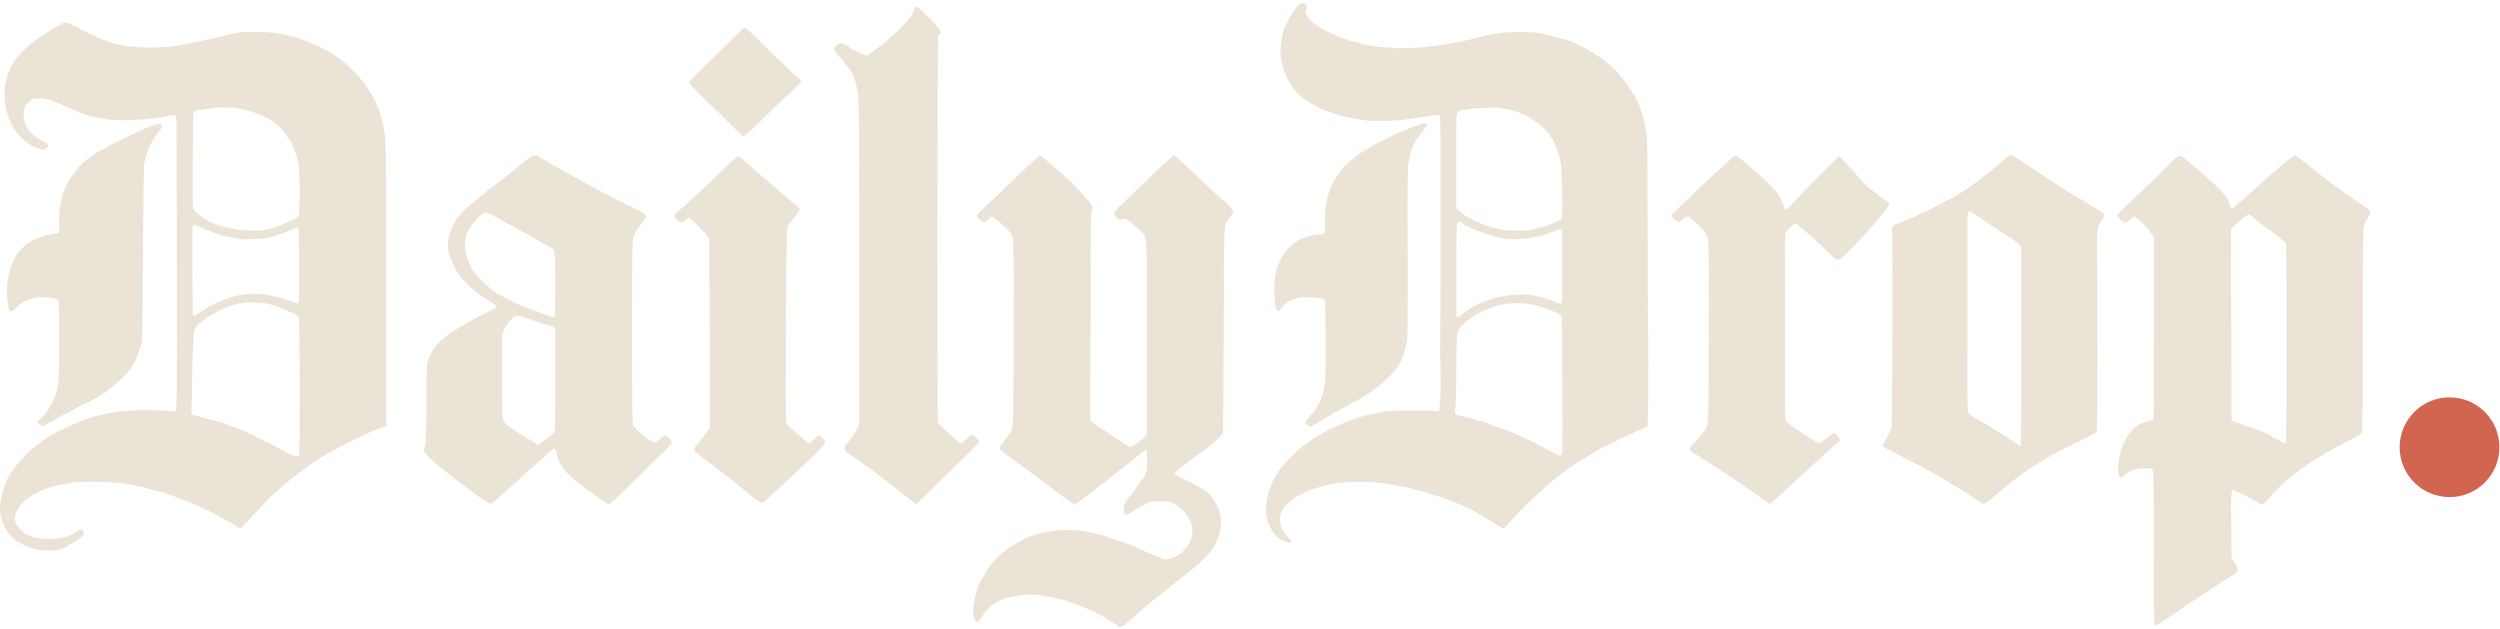
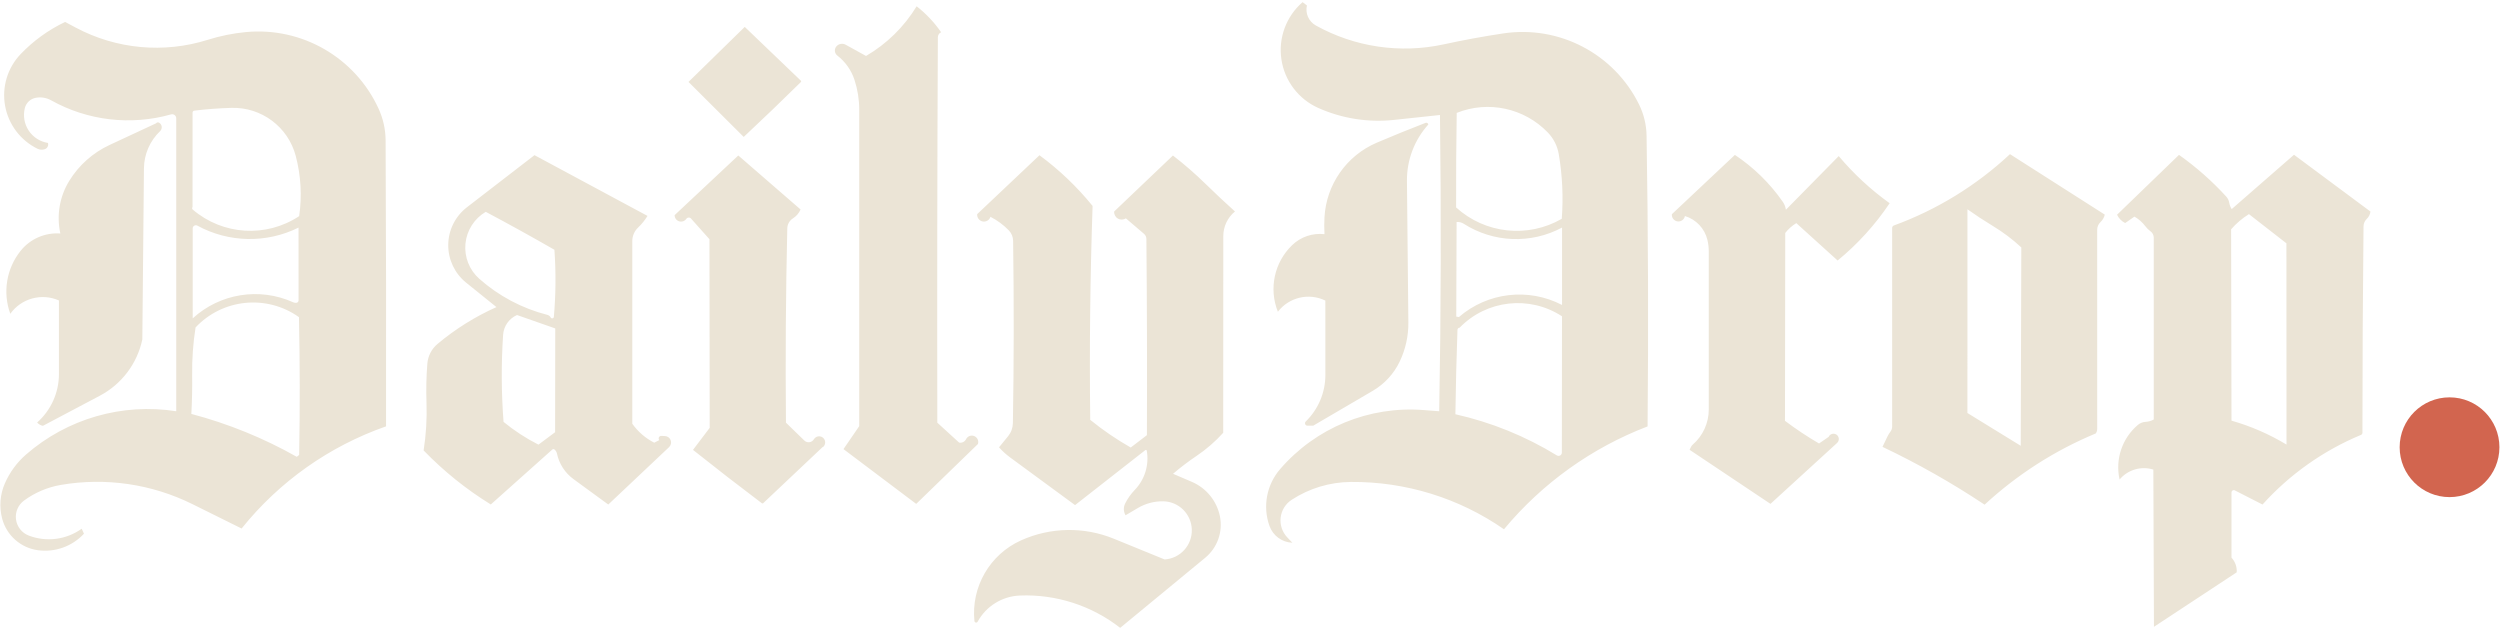
<svg xmlns="http://www.w3.org/2000/svg" viewBox="14 13 867 218" role="img" aria-label="DailyDrop.">
-   <path fill="#ebe4d6" d="M400.6 229.4c-1.6-1.1-5.2-3.4-5.4-3.4-.1 0-1.4-.6-3-1.4-1.6-.7-3.2-1.4-3.6-1.5-.4-.1-1.7-.5-2.8-1-2.2-.9-5.9-1.8-9.8-2.5-7.6-1.2-15.5.6-19.3 4.4-.7.7-1.6 1.8-1.8 2.3-.7 1.4-1.7 2.6-2.2 2.4-1.2-.5-1.6-4.5-.7-8.1 1.1-4.6 1.4-5.2 4.7-10.5 2.9-4.5 9.2-9.2 15.2-11.3 6-2.2 14.2-2.6 20.2-1.2 4.2 1 6.7 1.7 7.4 2 .3.2 2.2.9 4.1 1.5 1.9.6 3.6 1.3 3.8 1.4 .2.2 7.6 3.4 9.3 4.1 1.4.5 2 .5 3.7-.1 4.2-1.4 7.1-5.3 7.1-9.4 0-3.6-2.6-7.5-6.4-9.4-1.7-.8-1.8-.8-4.8-.8l-3.2 0-3 1.6c-1.6.8-3.4 1.9-4 2.3-1.7 1.2-2.4.9-2.3-1.3 0-1.5.3-2.3 1.9-4.3 .6-.6 1.3-1.6 1.7-2.2 .4-.6 1.4-1.9 2.1-2.9 1.9-2.3 2.3-3.6 2.3-7.6 0-2.9-.1-3.5-.5-3.5-.2 0-1.1.8-2.2 1.7-4 3.3-21.4 16.9-22.2 17.2-.2.1-1-.4-1.8-1-.8-.6-2.3-1.6-3.2-2.2-1-.7-2.1-1.5-2.6-1.9-.4-.4-1.6-1.3-2.7-2.1-1.1-.8-4.1-3.1-6.7-5-2.7-2-5.8-4.3-7-5.1-1.7-1.3-2.1-1.7-2.1-2.2 0-.3.1-.7.2-.8 .2-.1.9-1.1 3.1-4.3 1.4-2.2 1.4-.6 1.4-35.2 .1-34.8.1-32.7-1.3-34.6-.9-1.3-5.5-5.3-6.1-5.3-.3 0-.9.4-1.3.9-.6.6-1.1.9-1.5.9-.8 0-2.5-1.6-2.5-2.2 0-.3.4-.9.9-1.3 1-.9 7.8-7.3 13.3-12.6 1.9-1.8 3.8-3.6 4.2-4 .5-.4 1.5-1.2 2.1-1.9 1-1 1.3-1.1 1.8-.8 .5.2 3.7 3 9.9 8.5 2.3 2.1 6.5 6.8 7.4 8.2 .6 1.1.6 1.1.2 2.5-.4 1.3-.4 4.8-.4 36.8l-.1 35.4 .6.7c.4.4 3 2.2 5.9 4.1 6.3 4.2 7 4.6 7.5 4.6 .4 0 3.6-2.2 5-3.5l.6-.6 0-33.8c0-38.8.3-34.5-2.5-37.3-2.8-2.7-4.7-4.1-5.3-3.9-1.5.5-1.7.4-2.7-.5-1.4-1.5-1.4-1.5 2.2-4.9 1.2-1.1 5.2-4.9 8.7-8.4 7-6.7 8.6-8.1 9-8.1 .2 0 .6.2.9.5 1 .8 9.1 8.3 12.1 11.3 1.5 1.4 3.7 3.4 4.9 4.4 2.7 2.5 3 2.9 2.4 3.9-.3.4-.8 1.2-1.3 1.8-1.7 2.2-1.6-1.2-1.7 38.2-.1 19.5-.2 35.8-.3 36.2-.2.8-5.5 5.3-9.1 7.7-3 2.1-7.6 5.8-7.6 6.2 0 .4-.3.3 4.9 2.8 4.8 2.4 6.9 3.8 8.3 5.9 3.5 4.9 3.8 9.7 1 15.6-1.5 3.2-4 5.7-11.1 11.3-9.6 7.5-12.8 10.1-16.3 13.2-3.8 3.5-5.1 4.5-5.7 4.5-.2 0-1.1-.5-1.9-1.1zM761.1 229.4c-.1-.1-.2-12.2-.2-26.9 0-23.1-.1-26.6-.4-26.7-1.5-.8-6.6-.3-8.2.8-.6.3-1.3.9-1.7 1.3-1.5 1.6-2.4-.2-1.9-4.3 .3-3.2 1.1-5.5 2.6-8.4 1.9-3.6 4.1-5.3 7.7-6.1 .8-.2 1.7-.5 1.8-.6 .1-.2.2-14.5.2-31.7l0-31.3-.6-1c-1.3-2.4-5.2-6.2-6.3-6.3-.2 0-.9.5-1.5 1-.6.6-1.3 1-1.6 1-.6 0-1.6-.8-2.3-1.8l-.5-.9 4.7-4.6c2.6-2.5 6-5.7 7.5-7.1 1.5-1.4 3.7-3.6 4.8-4.8 2.8-3 4.1-4.1 4.9-3.9 1.2.3 10.1 7.9 13.7 11.6 2.5 2.5 3.1 3.5 3.5 5.3 .3 1.3.8 1.7 1.5.9 .2-.2 1.3-1.3 2.6-2.3 1.2-1.1 3.3-2.9 4.6-4.1 1.3-1.2 3.7-3.3 5.2-4.7 6.5-5.5 8.1-6.8 8.7-6.8 .4 0 1.8 1 4.2 2.9 6.2 5.1 11.9 9.3 17.5 13.1 5.1 3.4 5 3.1 3.4 5.7-.5.9-1.1 2.2-1.2 2.8-.3.8-.4 10.2-.4 36.1 0 24.8-.1 35.2-.3 35.5-.2.3-1.2 1-2.3 1.5-1.9 1-5.8 3.1-10.3 5.6-7.5 4.1-16 10.9-20 16-1.6 2-1.9 2.1-3.6 1-.7-.5-2.4-1.4-3.8-2.1-1.3-.6-2.9-1.4-3.5-1.7-2-.9-1.9-1.6-1.8 11.4l.1 11.6 1.1 1.8c1.6 2.7 1.5 3-1.5 4.8-3.1 1.9-7.6 4.8-9.9 6.4-1 .7-2.1 1.3-2.3 1.5-.7.4-1.8 1.1-5.2 3.5-4.7 3.2-8 5.4-8.4 5.4-.2 0-.5-.2-.6-.4zM26.5 203.5c-3.7-1-7.4-3-8.8-4.6-2.1-2.4-3.7-6.3-3.7-9.2 0-3 1.5-8.8 2.8-11.1 2.4-4.1 6.4-8.6 10.7-11.8 1.7-1.3 2.3-1.7 4.4-3 1.9-1.1 8.1-4 11.6-5.3 6.7-2.4 15.8-3.7 24.5-3.2 2.8.1 5.6.3 6.1.3l1 0 .2-6.8c.1-6.6 0-93-.1-94.3-.1-.3-.1-.8-.2-1 0-.7-.6-.7-2.7-.3-5.4 1.3-16.6 1.9-21.2 1.2-5.1-.8-8.8-1.9-12-3.4-6.3-3-8.8-3.9-11.3-3.9-2 0-2.3.1-3.3.8-.5.4-1.3 1.2-1.7 1.8-1.2 2.2-.7 5.9 1.2 8.5 1.1 1.5 3.8 3.5 5.5 4.1 1.5.6 1.7 1.3.5 2.2-1 .7-1.6.6-4.4-.7-6.8-3.3-10.9-11.9-9.9-20.6 .9-7.2 4.5-12.2 13-17.8 6.6-4.3 7.2-4.6 8.2-4.6 .4 0 1.9.6 3.3 1.4 3.3 1.8 5.9 3 8.9 4.3 4.8 2.1 10 3 16.9 3 4.6 0 8.2-.3 12.8-1.3 1.9-.4 4.4-.9 5.5-1.1 1-.2 3.5-.7 5.4-1.2 7.5-1.9 6.7-1.8 12.8-1.8 5.7 0 8.6.3 11.8 1.3 .6.2 1.6.4 2.3.6 3 .7 10.1 3.9 13.4 6.1 5.8 3.9 11.1 9.8 13.8 15.4 1.5 3.1 1.9 4.1 2.6 6.9 1.6 7 1.5 2.6 1.5 57.1l0 49.4-.8.2c-4.5 1.4-11.3 4.7-18.7 8.8-3.8 2.1-5.5 3.2-10.1 6.7-6.6 4.9-10.4 8.4-15.7 14.2-5.1 5.6-5 5.5-5.5 5.3-.3-.1-1.1-.6-1.8-1-.7-.5-2.3-1.4-3.5-2-1.2-.6-2.8-1.5-3.6-2-4.4-2.5-16.8-7.4-20.3-8-.6-.1-1.5-.3-2-.5-1.8-.6-6.5-1.6-9.9-2-4.1-.6-15.5-.7-17.2-.2-.5.2-1.9.5-2.9.6-6 .8-12.8 4.2-15.1 7.6-2 2.9-2.2 4.7-.8 6.7 2.2 3.1 5 4.4 9.7 4.6 4.6.2 8.4-.7 11.2-2.7 .9-.6 1.1-.7 1.6-.5 .7.4.7 1.6-.2 2.4-1.5 1.3-5.5 3.9-6.9 4.3-2.4.7-6.6.7-8.9.1zM459.9 200.9c-2.9-.8-5.1-3.5-6.4-7.6-1.4-4.7.5-12.3 4.5-17.7 1.4-1.9 5.4-6 7.1-7.3 2.4-1.9 5.2-3.8 6.3-4.3 .5-.3 1.3-.7 1.7-1 3.7-2.2 11.2-5.2 15.3-6.1 6.3-1.4 7.2-1.5 14.5-1.5 3.8 0 7.7 0 8.6.1l1.6.1 .3-3.5c.3-2.5.3-5.4.2-10.3-.1-3.8-.2-7.1-.2-7.3 .2-1.2.3-73.9.1-77.4l-.1-4.2-1.4 0c-.8.1-2.2.3-3.2.5-1.1.2-2.9.4-4.2.6-1.3.1-2.8.4-3.5.5-2 .4-10.7.6-13.1.3-4.1-.6-7.1-1.1-8.3-1.5-2.7-.8-5.1-1.6-5.6-1.8-.2-.1-.9-.4-1.5-.6-2-.8-6.4-3.5-7.8-4.7-4.3-4-7.1-10.9-6.7-16.9 .3-5.1 2.2-9.7 5.8-14 1.2-1.4 2.2-1.7 2.9-.8 .5.5.6 1.4.2 1.6-.1.1-.2.6-.2 1 0 1.5 2.1 3.8 5.3 5.7 1.5.9 6.7 3.2 7.2 3.2 .1 0 .6.2 1.1.5 1 .4 3.4 1.1 6.6 1.9 3.2.7 9.9 1.4 13.9 1.3 5.2 0 14.3-1.1 21.2-2.6 2-.4 6.7-1.6 6.9-1.7 .1-.1 1.6-.4 3.4-.7 4.3-.8 12.4-.8 16.1-.1 2.4.5 8.6 2.1 10.4 2.8 2 .8 6.2 2.9 7.3 3.7 .7.5 2 1.4 3.1 2.1 3.7 2.5 7.2 6.3 10 10.6 2.1 3.2 3.1 5.2 3.6 6.8 .2.9.6 2.2.9 3 .2.8.7 2.7 1 4.3 .5 2.9.5 3.7.6 33 0 16.5.1 34.9.2 41 .1 6 0 15 0 20l-.2 9-1.2.5c-.6.3-1.8.9-2.7 1.2-.9.4-2.8 1.3-4.3 2-1.4.7-3.3 1.6-4.1 2-3.3 1.4-12.6 6.9-16.8 10.1-5 3.6-14.7 12.7-19 17.7-.9 1-1.7 1.8-1.9 1.8-.2 0-1.4-.6-2.6-1.4-2.5-1.6-9.7-5.8-10-5.8-.1 0-1.1-.4-2.1-.9-3.7-1.6-8.7-3.4-13.2-4.6-1.2-.3-2.7-.7-3.4-.9-.7-.3-2.1-.6-3.2-.7-1.1-.2-3.7-.7-5.7-1-6.5-1.3-16.7-1-22.2.6-4.5 1.3-5.5 1.7-7.5 2.7-5.3 2.8-7.6 5.4-7.6 9 0 2.2.8 3.9 2.7 6 1.2 1.3 1.4 1.6 1.1 1.8-.4.3-.3.3-1.8-.1zM180.7 185.7c-7.1-5-18-13.7-19-15.3l-.8-1.2 .4-1.3c.4-1.1.5-2.9.6-14.9 0-13.2.1-13.7.6-15.2 .7-2 1.7-3.8 2.9-5.2 .9-1.1 4.2-3.8 5.8-4.8 5-2.9 6.4-3.8 7.7-4.5 1.9-1 6.3-3.2 6.9-3.4 .8-.2.4-.9-.7-1.6-8.9-5.4-13.2-10.2-15.3-17-1-3.1-.5-6.4 1.4-10.3 1.6-3.3 3.3-5 8.2-8.8 1.5-1.2 3.2-2.6 3.8-3.2 .7-.5 2.1-1.6 3.3-2.5 1.2-.9 3.2-2.5 4.6-3.6 1.3-1.1 2.8-2.3 3.2-2.6 .5-.4 1.7-1.3 2.7-2.1 1-.8 2.1-1.4 2.3-1.4 .3 0 1.2.3 2 .8 1.6.9 4.9 2.8 6.2 3.6 1.5.9 2 1.1 5.6 3.1 2 1 4.1 2.2 4.9 2.7 2.5 1.5 11.5 6.1 16.1 8.3 2.7 1.2 3.9 2.1 3.9 2.8 0 .2-.4 1-1 1.6-1.5 1.9-2.7 4-3.3 5.5-.4 1.3-.5 2.3-.5 33 0 27.3.1 31.6.4 32.3 .8 1.6 6.3 6 7.4 6 .3 0 1.1-.6 1.9-1.3 .7-.6 1.6-1.2 1.8-1.2 .6 0 2.3 1.9 2.3 2.5 0 .2-1.1 1.5-2.4 2.8-1.4 1.2-6.1 5.9-10.6 10.4-6.4 6.3-8.3 8.1-8.8 8.1-.4 0-1.3-.6-2.4-1.3-.9-.7-2.5-1.9-3.6-2.6-3.1-2.1-7.1-5.3-8.6-7-1.7-1.8-3.3-4.8-3.5-6.5-.2-1.1-.5-1.9-.8-1.9-.3 0-1.7 1.2-7.6 6.5-1.9 1.7-4.9 4.4-6.5 5.9-1.7 1.5-4.2 3.7-5.4 4.8-1.2 1.1-2.4 2-2.7 2-.3 0-1.8-.9-3.4-2zM328.8 185.6c-1.5-1.1-4-3.1-5.5-4.3-1.6-1.2-3.6-2.7-4.4-3.4-2.7-2.1-7.4-5.5-9.8-7-2.7-1.9-2.8-2.1-1.3-4.1 1.4-1.8 2.7-3.6 3.5-5.1 .6-1.1.7-1.5.7-3 0-1 0-26.1 0-55.7 0-52.7-.1-56.4-.8-59.5-.4-1.8-1.4-4.8-1.9-5.5-.6-1-3.4-4.5-4.7-5.9-1.5-1.7-1.6-2.2-.6-3.2 1.3-1.4 1.9-1.3 5.5 1.1 1.3.8 4.5 2.2 5.2 2.2 .1 0 1.9-1.2 3.8-2.6 5.8-4.3 12.5-11.4 12.5-13.1 0-.8.7-1.3 1.3-1 1 .6 5.7 5.4 7 7.1 1.3 1.8 1.3 2.1.1 2.5-.4.1-.5 133.7-.1 134.5 .4.7 6.8 6.5 7.6 7 .6.2.8.1 2.1-1.2 1.8-1.8 2.4-1.9 3.6-.5 .5.5.9 1.1.9 1.3 0 .3-1.3 1.7-2.8 3.2-1.6 1.5-6.4 6.2-10.8 10.5-4.4 4.3-8 7.9-8.1 7.9-.2 0-1.5-1-3-2.2zM627 187.3c-.3-.2-1.9-1.3-3.4-2.4-5.2-3.8-8.2-5.8-9.8-6.8-.9-.5-3.3-2.1-5.4-3.5-2.1-1.4-4.6-3-5.6-3.6-3.5-2-3.5-2.1-1-4.6 1-1 2.2-2.6 2.8-3.4 2.1-3 1.9-.2 2-35.2 .1-35.1.2-32.2-1.9-34.9-1-1.3-4.1-4.2-5-4.7-.5-.3-1.7.3-2.6 1.3-.6.7-1.2.6-2.3-.3-1.4-1.1-1.5-1.4-.4-2.4 .5-.5 2.6-2.5 4.6-4.4 4.8-4.7 10.5-10 12.6-11.8 1-.8 2.2-2 2.7-2.5 .6-.7 1.2-1.1 1.6-1.1 .2 0 1.5.9 2.8 1.9 1.2 1.1 3.2 2.8 4.3 3.7 3.1 2.7 6.8 6.3 7.7 7.8 .4.6 1.2 2.1 1.6 3.3 .4 1.1.9 2 1.1 2 .1 0 .7-.5 1.3-1.1 3.7-4.2 16.7-17.3 17.1-17.3 .2 0 1 .6 1.7 1.5 .8.8 2.4 2.7 3.6 4 1.3 1.4 2.6 2.9 3 3.4 .8 1 4.8 4.2 7.3 5.9 1.2.8 1.8 1.4 1.8 1.7 0 1.3-14.4 17.4-17 19.1-.8.5-1.6.2-3.2-1.5-1.3-1.4-7.4-7-10.2-9.3-1-.9-2-1.6-2.2-1.6-.3 0-1.1.8-2 1.7l-1.5 1.6-.1 32.5c0 25.6 0 32.6.3 32.9 .2.2 2.7 2 5.7 4 4.3 2.8 5.6 3.6 6.1 3.5 .3-.1 1.4-.9 2.5-1.8 1-.9 2.1-1.7 2.3-1.7 .7 0 2.1 1.6 2.1 2.2 0 .3-.2.7-.5.9-.2.2-1.7 1.5-3.3 2.9-3.8 3.6-5.2 4.8-7.8 7.2-1.2 1.1-3.4 3-4.8 4.4-4.7 4.4-7.6 7-7.8 6.9-.1 0-.5-.2-.8-.4zM700.2 186.8c-1.9-1.4-7-4.6-7.7-5-.3-.2-.8-.4-1-.5-7.1-4.4-8.6-5.2-18-10-3.5-1.7-6.4-3.3-6.4-3.5-.1-.2-.1-.5.1-.8 .6-.9 2.6-4.8 2.8-5.7 .3-1.1.4-67.6.2-68.5-.2-.4-.1-.8.1-1.1 .4-.6.9-.8 3.8-2 .9-.3 2.6-1 3.9-1.6 1.3-.6 2.3-1.1 2.4-1.1 .3 0 8.9-4.4 12.2-6.3 3.9-2.1 11.6-7.9 17.1-13 .6-.5 1.3-1 1.6-.9 .3 0 1.8.8 3.4 1.9 15.9 10.5 17.8 11.7 20.1 12.9 .7.4 1.5.9 1.7 1 .2.2 1.3.9 2.5 1.6 3 1.6 4.5 2.8 4.7 3.4 0 .4-.2 1-.8 1.9-1.8 2.5-1.7 1.6-1.6 17.2 .1 39.4.1 55.4-.2 55.9-.1.3-.5.6-.9.8-.3.2-2.9 1.5-5.8 2.9-10.2 4.9-18.1 9.8-24.6 15.3-.1.2-1 .9-1.9 1.6-1 .8-2.6 2.1-3.6 3-1 .8-2 1.5-2.2 1.5-.3 0-1.1-.4-1.9-.9zM276.6 186.5c-.8-.5-2.7-2-4.2-3.3-5.1-4.2-9.8-7.8-11.5-9.1-2.1-1.4-5.4-4-6-4.7-.5-.6-.3-.9 1.6-3.2 .8-.8 1.9-2.3 2.5-3.2l1.1-1.6 0-32.7-.1-32.7-.6-1c-1-1.5-6-6.5-6.5-6.5-.2 0-.8.4-1.3.9-.5.5-1.1.8-1.3.8-.6 0-2.6-1.9-2.5-2.4 0-.2.8-1 1.7-1.8 .9-.7 3.3-2.9 5.3-4.7 2-1.9 4.4-4.1 5.3-5 1-.9 3.5-3.3 5.5-5.3 2.3-2.3 4-3.7 4.3-3.7 .7 0 1.8.9 8.1 6.6 3.1 2.7 7.4 6.4 9.6 8.2 2.1 1.7 3.9 3.3 3.9 3.5 0 .1-.9 1.4-2 2.8-1.1 1.3-2.1 2.8-2.3 3.2-.4.7-.4 4-.6 21.3-.2 38.2-.2 46.2.3 47.1 .2.4 1.4 1.6 2.8 2.8 1.3 1.1 3 2.4 3.6 3 .6.5 1.3 1 1.4 1 .1 0 .8-.7 1.5-1.4 .8-.8 1.6-1.4 1.7-1.4 .6 0 2.3 1.8 2.3 2.4 0 .4-1 1.6-3.6 4.2-4.6 4.4-8.5 8.1-10.6 10-.9.8-2.9 2.6-4.5 4.1-1.6 1.6-3 2.8-3.1 2.8-.2 0-1-.4-1.8-1zM117.7 170.8c.4-.9.3-47.2-.1-47.9-.2-.3-.9-.8-1.5-1.1-7.6-3.3-8.8-3.7-13.6-3.9-3-.1-3.6-.1-6.1.5-3.2.7-4.2 1.1-8.5 3.5-4.1 2.2-5.9 3.9-6.5 5.9-.4 1.4-.6 6.1-.8 19.4 0 3.7-.2 7.1-.2 7.7-.2 1.2.1 2.1.8 2.1 .3 0 1 .2 1.7.4 .7.2 2.3.6 3.7 1 1.4.3 3.1.8 3.9 1.1 .8.2 2.2.7 3.1 1 3.1 1 5 1.8 8.9 3.8 1.4.7 3.7 1.8 5 2.5 1.3.6 3.8 2 5.6 2.9 1.8 1 3.5 1.8 3.8 1.7 .2 0 .6-.3.8-.6zM555.8 169.8c.1-1.5 0-45-.2-46.5-.1-1.1-.2-1.1-2.1-2-8-3.6-15.6-4.2-22.7-1.5-4.8 1.7-9.4 5-10.9 7.6-.6.9-.6 1.3-.8 7 0 3.3-.1 8.9-.1 12.5 0 3.5-.2 7-.3 7.6-.3 1.5-.1 2.2.7 2.4 7.6 1.6 18.1 5.3 25.5 9 5.9 3 9.1 4.7 9.2 4.9 .1.1.5.2.9.2 .5-.1.6-.3.8-1.2zM715 133.1l0-34.3-.6-.7c-.8-1-1.2-1.4-4.4-3.4-3.1-2-6.8-4.5-10.5-7-2-1.4-2.6-1.7-2.9-1.4-.3.2-.3 1.9-.3 11 0 6 0 21.5 0 34.5-.1 21.8 0 23.8.4 24.4 .2.5 1.2 1.2 2.5 1.9 1.2.7 2.9 1.6 3.9 2.2 1.9 1.3 5.4 3.4 7.5 4.7 .8.5 2 1.3 2.7 1.8 .7.5 1.4.9 1.5.8 .1-.1.2-15.6.2-34.5zM201.4 166.7c.4-.4 1.6-1.2 2.7-1.9 1-.7 2-1.6 2.2-1.9 .2-.4.3-4.9.3-18.3l0-17.7-.6-.4c-.3-.3-.8-.5-1.1-.5-.3 0-1.7-.4-3-.9-7.9-2.7-8.4-2.9-9.3-2.4-1.1.5-3.2 3.1-3.9 4.9l-.6 1.5 0 14.5c0 16.6-.2 15.3 2.4 17.2 1.8 1.4 5.3 3.7 7 4.6 .8.4 1.7 1 2.1 1.3 .9.7.9.7 1.8 0zM806.8 166.4c.2-.6.2-68.7 0-69-.2-.4-4.7-3.9-7.1-5.6-1.1-.7-2.7-2.1-3.7-2.9-1-.9-1.9-1.6-2.1-1.6-.4 0-4.4 3.2-5.4 4.3l-.8.9 .1 33.2 .1 33.2 2.3.8c3.5 1.1 6.8 2.3 7.7 2.7 .4.2 1.1.5 1.6.7 .5.2 2.2 1.1 3.7 2 3.2 1.7 3.4 1.8 3.6 1.3zM467.3 160.4c-.5-.4-.8-.8-.8-.9 0-.1.5-.7 1.1-1.4 3.2-3.3 4.9-6.5 5.6-10.8 .5-2.9.6-4 .5-16.5 0-12.1-.1-13.6-.4-13.9-.6-.5-4.6-1-7.2-.8-3.5.2-6.4 1.7-7.9 4.1-1.1 1.7-1.8.4-2.2-3.8-.3-4.1.1-8.4 1-11 1.5-4.2 4.6-7.8 7.9-9.4 2-1 5-1.7 6.7-1.7 2-.1 2 0 1.9-4.2 0-6.7.9-10.5 3.6-15.3 2.4-4.2 6.9-8 13.4-11.5 6-3.2 8.6-4.4 13.8-6.4 3.1-1.2 4-1.4 4.4-.8 .3.3 0 .7-1.2 2.2-2.1 2.6-3.2 4.4-3.5 5.6-.2.5-.4 1.1-.5 1.3-.2.1-.5 1.6-.8 3.2-.6 3.4-.6 1.6-.5 38.6 0 14.4 0 23.1-.2 24.3-.3 1.9-1.8 6.7-2.5 7.7-.2.3-.7 1.1-1.1 1.7-1.9 2.9-8.8 8.6-12.6 10.5-.4.2-1 .5-1.4.8-.4.2-1.6.9-2.6 1.4-1.1.6-2.4 1.3-2.9 1.6-.6.3-1.6.9-2.4 1.3-2 1.1-6.3 3.7-7 4.2-.8.7-1.3.6-2.2-.1zM27.6 160.1l-.7-.6 1.1-1.2c.7-.6 1.6-1.7 2.1-2.3 .9-1.2 2.9-4.8 2.9-5.4 0-.2.2-.8.5-1.4 .8-1.9 1-4.8 1-17.7-.1-15.6 0-14.3-.7-14.7-1.1-.5-4.7-.9-6.7-.7-2.7.2-5.7 1.7-7.5 3.6-1.7 1.7-2.4 1.7-2.6.1-.7-3.7-.8-5.9-.4-9 1-7.7 4.3-12.6 10-15 1.9-.8 5.7-1.8 6.8-1.8 .5 0 .9-.1 1-.3 .1-.2.2-1.5.1-3-.2-7.1 1.4-12.7 4.9-17.3 3.6-4.8 6.4-6.9 16.1-11.7 10.7-5.2 13.9-6.5 14.6-5.4 .3.5.1 1.1-1.7 3.3-2.1 2.7-3.5 5.9-4.4 10.1-.1.8-.3 11.3-.4 30.5-.1 17.2-.2 29.8-.4 30.8-.1.9-.5 2.5-.9 3.5-1.7 5.2-3.4 7.6-8 11.5-4.2 3.6-5.8 4.6-13.4 8.3-2.1 1.1-4.4 2.3-5.2 2.7-2.6 1.6-6.7 3.8-7.1 3.8-.2 0-.6-.3-1-.7zM206.4 122.7c.1-.2.2-5.3.2-11.5-.1-12.7.1-11.4-2.6-12.9-.8-.4-2.4-1.3-3.6-2-1.2-.7-2.2-1.3-2.3-1.3-.1 0-.4-.2-.8-.5-.4-.2-2-1.1-3.7-2-1.6-.9-4.1-2.2-5.5-3-1.3-.8-3.2-1.8-4-2.2-1.5-.8-1.6-.8-2.4-.4-1.8.9-5 4.9-5.8 7.2-.7 1.7-.9 4.6-.5 5.8 .1.5.4 1.4.4 1.9 .1.5.7 2 1.3 3.3 1 2.1 1.5 2.7 3.6 4.9 1.3 1.3 3.1 2.9 4 3.6 1.7 1.3 7.2 4.3 9.9 5.3 1.8.7 6.4 2.5 8.3 3.1 .8.3 1.5.6 1.8.7 .6.4 1.5.4 1.7 0zM521.5 121.7c1.7-1.6 6.4-4 9.6-5 4.7-1.5 11.8-2 15.7-1.1 3.1.8 5.8 1.6 6.6 2.2 .9.5 2 .6 2.2.1 .1-.3.2-6 .2-12.8 0-10.2-.1-12.3-.4-12.6-.3-.2-.8-.1-2.2.6-5.4 2.4-13.2 3.5-18.2 2.5-4.6-.9-11.3-3.3-13.5-4.9-2.6-1.8-2.4-3.2-2.4 15.4-.1 9 0 16.4 0 16.6 .2.6 1 .3 2.4-1zM82.5 121.9c.3-.3 1.3-.9 2.1-1.4 .8-.4 1.6-.9 1.8-1 .1-.1 1.3-.7 2.5-1.3 6.6-3.3 12.4-4 19.6-2.6 2.5.6 6 1.6 7.4 2.2 1.4.6 1.7.4 1.8-1.1 .1-3.4 0-24.6-.2-24.8-.1-.1-.6 0-1.2.2-.5.3-1.5.7-2.2 1-6.2 2.4-7.4 2.7-12.6 2.8-3.9.2-4.6.1-6.3-.4-1-.3-2.2-.5-2.6-.5-1 0-5.9-1.7-9.5-3.4-2.1-.9-2.3-.8-2.4 1.2 0 9.4.1 29.3.2 29.5 .2.4.9.2 1.6-.4zM106.8 92.5c2.3-.5 4.3-1.2 5.8-1.9 3.6-1.5 4.6-2.1 4.9-2.6 .6-1 .5-16.3-.1-18.8-1.3-5.4-3.2-8.9-6.8-12.5-1.3-1.3-2.2-1.9-4.4-3-6.5-3.2-12.6-4.1-20.4-2.9-4.3.6-4.5.7-4.7 1.2-.2.5-.4 31.2-.2 32.7 .1.9.3 1.2 1.8 2.5 3.1 2.5 5.7 3.7 10 4.7 5.6 1.3 10.4 1.4 14.1.6zM546.3 92.4c3.3-.8 5.2-1.4 7.5-2.6l1.8-.9 .2-2.4c.1-3.7-.2-15.5-.5-17-1.5-6.4-3.5-10.2-6.9-12.9-2-1.7-4.7-3.4-6.4-4.1-.8-.3-1.8-.7-2.2-.9-.5-.2-2.4-.6-4.3-.9-3.1-.5-3.7-.5-7.7-.2-5.4.3-7.8.8-8.3 1.5-.4.5-.5 1.9-.5 16.7l0 16.2 .6.8c2 2.4 9 5.7 13.9 6.6 1.2.3 2.4.5 2.6.5 .3.1 2.1.2 4 .2 2.9 0 4-.1 6.2-.6zM267 55.8c-2.4-2.5-4.9-4.9-5.5-5.4-1.8-1.4-8.7-8.5-8.7-8.8 0-.2 2.6-2.8 5.8-5.9 3.2-3 7.5-7.3 9.6-9.4 2-2.1 3.9-3.8 4.1-3.8 .2 0 2.9 2.5 6 5.6 3.1 3.1 7.4 7.2 9.6 9.3 2.2 2 4 3.7 4 3.8 .1.2-1.9 2.2-4.9 5-2.2 1.9-4.6 4.3-10.1 9.6-2.6 2.6-4.7 4.4-5 4.4-.3 0-2.2-1.7-4.9-4.4z" />
+   <path fill="#ebe4d6" d="M417.89 207.02A10.09 10.09 0 0 0 427.32 196.69A10.09 10.09 0 0 0 417.38 186.85A16.74 16.74 0 0 0 408.63 189.17L404.34 191.7A4.28 4.28 0 0 1 404.2 187.62A19.23 19.23 0 0 1 407.55 182.89A15.71 15.71 0 0 0 411.7 169.29A0.31 0.31 0 0 0 411.51 169.06A0.31 0.31 0 0 0 411.2 169.1L386.83 188.17L364.33 171.65A24.9 24.9 0 0 1 360.46 168.13L363.6 164.29A7.43 7.43 0 0 0 365.27 159.72A2012.6 2012.6 0 0 0 365.35 96.5A5.28 5.28 0 0 0 363.87 92.91A24.09 24.09 0 0 0 357.49 88.19A2.36 2.36 0 0 1 354.77 89.8A2.36 2.36 0 0 1 352.89 87.26L374.49 66.84A100.33 100.33 0 0 1 392.91 84.42A1608.38 1608.38 0 0 0 392.09 158.6A103.02 103.02 0 0 0 406.14 168.2L411.75 163.91A5226.14 5226.14 0 0 0 411.57 95.85A2.34 2.34 0 0 0 410.74 94.09L404.45 88.72A2.62 2.62 0 0 1 401.68 88.8A2.62 2.62 0 0 1 400.39 86.35L420.77 66.93A127.76 127.76 0 0 1 432.15 76.83A335.11 335.11 0 0 0 442.29 86.34A11.02 11.02 0 0 0 438.24 94.88L438.21 163.09A50.71 50.71 0 0 1 428.92 171.14A89.59 89.59 0 0 0 420.81 177.31L427.34 180.11A16.58 16.58 0 0 1 437.07 192.07A14.83 14.83 0 0 1 431.96 206.44L402.48 230.74A53.14 53.14 0 0 0 367.69 219.53A17.48 17.48 0 0 0 353.04 228.61A0.59 0.59 0 0 1 352.4 228.9A0.59 0.59 0 0 1 351.93 228.38A27.67 27.67 0 0 1 368.12 200.39A40.78 40.78 0 0 1 400.25 199.82ZM760.92 158.48V95.39A2.68 2.68 0 0 0 759.8 93.22A8.42 8.42 0 0 1 758 91.45A12.45 12.45 0 0 0 754.23 88.12L751.01 90.35A6.13 6.13 0 0 1 748.19 87.47L769.68 66.71A102.39 102.39 0 0 1 786.05 81.16A4.15 4.15 0 0 1 787.09 83.29A5.6 5.6 0 0 0 787.96 85.51L809.56 66.67L836.07 86.36A4.15 4.15 0 0 1 834.8 88.91A3.63 3.63 0 0 0 833.67 91.5A6883.42 6883.42 0 0 0 833.29 163.09A0.79 0.79 0 0 1 832.8 163.82A95.21 95.21 0 0 0 798.64 187.97L789.02 183.06A0.79 0.79 0 0 0 788.25 183.09A0.79 0.79 0 0 0 787.88 183.76V206.39A6.8 6.8 0 0 1 789.69 211.48L760.99 230.38L760.78 175.85A11.04 11.04 0 0 0 749.07 179.29A19.29 19.29 0 0 1 755.4 160.37A4.54 4.54 0 0 1 758.1 159.3A6.35 6.35 0 0 0 760.92 158.48ZM75.12 155.62V54.03A1.42 1.42 0 0 0 74.56 52.9A1.42 1.42 0 0 0 73.32 52.67A54.76 54.76 0 0 1 31.71 47.78A7.9 7.9 0 0 0 26.39 46.92A4.82 4.82 0 0 0 22.61 50.49A9.83 9.83 0 0 0 23.96 58.3A9.83 9.83 0 0 0 30.63 62.57A1.73 1.73 0 0 1 29.58 64.72A3.28 3.28 0 0 1 27.01 64.59A20.66 20.66 0 0 1 15.76 49.66A20.66 20.66 0 0 1 21.16 31.76A52.62 52.62 0 0 1 36.58 20.61L40.28 22.58A59.41 59.41 0 0 0 86.04 26.81A64.32 64.32 0 0 1 99.23 24.13A45.86 45.86 0 0 1 145.31 50.73A26.73 26.73 0 0 1 147.73 61.71A14488.32 14488.32 0 0 1 147.88 160.86A111.39 111.39 0 0 0 97.79 196.29L80.75 187.84A74.45 74.45 0 0 0 35.09 181.17A30.2 30.2 0 0 0 22.34 186.59A6.98 6.98 0 0 0 19.55 193.15A6.98 6.98 0 0 0 23.98 198.74A19.54 19.54 0 0 0 42.33 196.36L43.12 198.09A18.41 18.41 0 0 1 27.18 203.82A14.9 14.9 0 0 1 14.74 192.83A18.66 18.66 0 0 1 15.7 180.61A28.26 28.26 0 0 1 23.03 170.63A64.21 64.21 0 0 1 75.12 155.62ZM513.12 155.62A3310.65 3310.65 0 0 0 513.38 52.88L497.49 54.58A51.13 51.13 0 0 1 471.18 50.44A21.99 21.99 0 0 1 458.39 33.59A21.99 21.99 0 0 1 465.73 13.75L467.24 14.89A6.33 6.33 0 0 0 470.33 21.84A63.58 63.58 0 0 0 514.7 28.38A323.33 323.33 0 0 1 535.32 24.59A45.03 45.03 0 0 1 582.43 49.24A25.41 25.41 0 0 1 585.03 60.04A3856.33 3856.33 0 0 1 585.38 160.88A121.12 121.12 0 0 0 535.58 196.55A91.73 91.73 0 0 0 482.46 180.14A38.12 38.12 0 0 0 461.94 186.34A8.53 8.53 0 0 0 458.13 192.5A8.53 8.53 0 0 0 460.43 199.37L462.19 201.22A8.78 8.78 0 0 1 454.25 195.39A19.91 19.91 0 0 1 457.92 175.72A59.57 59.57 0 0 1 507.74 155.21ZM160.91 169.21A86.98 86.98 0 0 0 161.91 152.69A119.97 119.97 0 0 1 162.2 139.13A9.96 9.96 0 0 1 165.74 132.27A87.36 87.36 0 0 1 186.17 119.5L175.66 111.03A16.65 16.65 0 0 1 169.45 97.9A16.65 16.65 0 0 1 175.92 84.89L199.36 66.81L238.56 87.88A20.23 20.23 0 0 1 235.28 91.93A6.45 6.45 0 0 0 233.28 96.6V159.96A21.36 21.36 0 0 0 240.88 166.53L242.64 165.63A0.89 0.89 0 0 1 242.53 164.63A0.89 0.89 0 0 1 243.42 164.17A8.13 8.13 0 0 0 244.48 164.22A2.22 2.22 0 0 1 246.57 165.61A2.22 2.22 0 0 1 246.04 168.06L224.95 187.97L212.87 179.14A14.7 14.7 0 0 1 207.16 170.32A2.55 2.55 0 0 0 206.31 168.89A0.59 0.59 0 0 0 205.53 168.91L184.21 187.95A120.2 120.2 0 0 1 160.91 169.21ZM331.74 187.75L306.52 168.75L311.98 160.79V51.02A33.17 33.17 0 0 0 310.34 40.71A17.59 17.59 0 0 0 304.38 32.26A2.2 2.2 0 0 1 303.54 30.75A2.2 2.2 0 0 1 304.05 29.1A2.6 2.6 0 0 1 307.28 28.51L314.34 32.41A50.15 50.15 0 0 0 331.89 15.18A41.14 41.14 0 0 1 340.38 24.18A1.92 1.92 0 0 0 339.25 25.92A20018.1 20018.1 0 0 0 339.06 159.58L346.63 166.5A2.23 2.23 0 0 0 349.03 165.31A2.23 2.23 0 0 1 351.86 164.23A2.23 2.23 0 0 1 353.15 166.98ZM633.12 93.79L633.03 158.94A120.26 120.26 0 0 0 644.84 166.8L648.16 164.52A1.85 1.85 0 0 1 649.9 163.41A1.85 1.85 0 0 1 651.59 164.6A1.85 1.85 0 0 1 651.1 166.62L628 187.74L599.95 168.99L600.42 168.02A2.69 2.69 0 0 1 601.07 167.17A16.1 16.1 0 0 0 606.6 155.02V100.18A17.09 17.09 0 0 0 606.14 96.23A11.44 11.44 0 0 0 598.33 87.92A2.29 2.29 0 0 1 595.76 89.78A2.29 2.29 0 0 1 593.81 87.28L615.66 66.72A62.22 62.22 0 0 1 632.25 82.95A6.4 6.4 0 0 1 633.35 85.74L651.67 67.13A96.83 96.83 0 0 0 669.33 83.48A92.03 92.03 0 0 1 651.29 103.35L636.96 90.38A14.24 14.24 0 0 0 633.12 93.79ZM740.8 163.32A130.63 130.63 0 0 0 702.26 188.02A283.39 283.39 0 0 0 666.85 167.97L668.55 164.42A9.35 9.35 0 0 1 669.58 162.74A3 3 0 0 0 670.2 160.91V92.05A0.9 0.9 0 0 1 670.79 91.2A118.67 118.67 0 0 0 711.06 66.46L743.94 87.43A5.04 5.04 0 0 1 742.46 90.01A3.67 3.67 0 0 0 741.3 92.69L741.31 161.74A2.7 2.7 0 0 1 740.8 163.32ZM260.12 161.38L260.04 95.96L253.64 88.79A1.04 1.04 0 0 0 252.8 88.45A1.04 1.04 0 0 0 252.01 88.9A2.22 2.22 0 0 1 249.51 89.75A2.22 2.22 0 0 1 247.96 87.61L270.04 66.92L291.64 85.65A6.93 6.93 0 0 1 288.98 88.74A4.2 4.2 0 0 0 287.03 92.2A2075.15 2075.15 0 0 0 286.57 159.58L292.95 165.78A2.12 2.12 0 0 0 294.71 166.36A2.12 2.12 0 0 0 296.25 165.34A2.11 2.11 0 0 1 298.31 164.32A2.11 2.11 0 0 1 300.08 165.78A2.11 2.11 0 0 1 299.47 168A0.2 0.2 0 0 1 299.23 168.01A0.2 0.2 0 0 1 299.15 167.79A0.2 0.2 0 0 1 299.35 167.65A0.2 0.2 0 0 1 299.53 167.81L278.68 187.5A0.36 0.36 0 0 1 278.22 187.53A1161.27 1161.27 0 0 1 254.33 169.02ZM116.93 171.43L117.75 170.76A1217.46 1217.46 0 0 0 117.68 122.99A27.38 27.38 0 0 0 81.82 126.56A97.72 97.72 0 0 0 80.64 143.09A197.92 197.92 0 0 1 80.36 156.55A154.47 154.47 0 0 1 116.93 171.43ZM555.7 122.69A28.06 28.06 0 0 0 520.2 126.64A0.77 0.77 0 0 0 519.45 127.38A1350.12 1350.12 0 0 0 518.73 156.66A115.86 115.86 0 0 1 553.91 170.93A1.15 1.15 0 0 0 555.07 170.96A1.15 1.15 0 0 0 555.65 169.96ZM714.99 98.81A60.55 60.55 0 0 0 705.06 91.33A138.25 138.25 0 0 1 696.31 85.58L696.3 156.23L714.79 167.6ZM206.56 126.9L193.3 122.25A8.07 8.07 0 0 0 188.48 129.11A211.07 211.07 0 0 0 188.63 159.31A66.32 66.32 0 0 0 200.74 167.2L206.51 162.89ZM787.75 92.52L787.88 158.88A78.37 78.37 0 0 1 806.96 167.18L806.93 97.38L793.93 87.26A27.35 27.35 0 0 0 787.75 92.52ZM509.34 56.18A28.76 28.76 0 0 0 501.93 75.72L502.42 124.85A30.71 30.71 0 0 1 499.42 138.38A23.48 23.48 0 0 1 490.09 148.53L469.42 160.63H467.42A0.84 0.84 0 0 1 466.64 160.1A0.84 0.84 0 0 1 466.83 159.18A22.49 22.49 0 0 0 473.64 143.06L473.63 117.24A13.38 13.38 0 0 0 457.17 121.11A21.14 21.14 0 0 1 462.14 97.99A13.88 13.88 0 0 1 473.33 94.21A52.07 52.07 0 0 1 473.33 88.33A29.94 29.94 0 0 1 491.47 62.48A527.79 527.79 0 0 1 508.38 55.61A0.7 0.7 0 0 1 508.99 55.66A0.7 0.7 0 0 1 509.34 56.18ZM26.88 159.53A22.45 22.45 0 0 0 34.44 142.72V117.2A13.85 13.85 0 0 0 17.57 121.82A22.58 22.58 0 0 1 21.14 100A16.13 16.13 0 0 1 34.93 93.98A24.69 24.69 0 0 1 38.01 75.73A32.49 32.49 0 0 1 51.97 63.29L68.12 55.77A0.78 0.78 0 0 1 69.14 55.53A1.84 1.84 0 0 1 70.08 56.91A1.84 1.84 0 0 1 69.52 58.48A18.06 18.06 0 0 0 63.92 71.38L63.36 130.72A28.8 28.8 0 0 1 48.65 150.22L28.88 160.68A3.62 3.62 0 0 1 26.88 159.53ZM206.27 99.62A826.69 826.69 0 0 0 182.46 86.46A14.42 14.42 0 0 0 175.42 97.49A14.42 14.42 0 0 0 180.21 109.68A56.81 56.81 0 0 0 203.84 122.2A1.8 1.8 0 0 1 204.98 123.1A0.58 0.58 0 0 0 205.61 123.4A0.58 0.58 0 0 0 206.08 122.88A146.03 146.03 0 0 0 206.27 99.62ZM519.03 122.79L519.94 122.96A32.08 32.08 0 0 1 555.71 118.76L555.72 91.92A33.73 33.73 0 0 1 521.64 90.61A4 4 0 0 0 519.15 89.99ZM117.53 91.93A37.99 37.99 0 0 1 82.44 91.25A1.09 1.09 0 0 0 81.36 91.27A1.09 1.09 0 0 0 80.83 92.21L80.83 123.41A32.05 32.05 0 0 1 115.71 117.85A1.98 1.98 0 0 0 116.85 118A0.83 0.83 0 0 0 117.54 117.18ZM80.77 84.82A0.61 0.61 0 0 0 80.84 85.68A30.74 30.74 0 0 0 117.75 87.96A52.27 52.27 0 0 0 116.56 67.06A22.39 22.39 0 0 0 94.27 50.41A140.42 140.42 0 0 0 81.38 51.37A0.69 0.69 0 0 0 80.78 52.05ZM555.62 88.88A92.51 92.51 0 0 0 554.58 66.46A14.25 14.25 0 0 0 550.81 58.98A28.93 28.93 0 0 0 519.19 52.15A1711.46 1711.46 0 0 0 518.98 84.94A31.25 31.25 0 0 0 555.62 88.88ZM271.92 60.49L252.77 41.41L272.28 22.33L291.76 41A0.31 0.31 0 0 1 291.85 41.22A0.31 0.31 0 0 1 291.76 41.44A1086 1086 0 0 1 271.92 60.49Z" />
  <circle cx="863.5" cy="168.1" r="17.3" fill="#d2654f" />
</svg>
